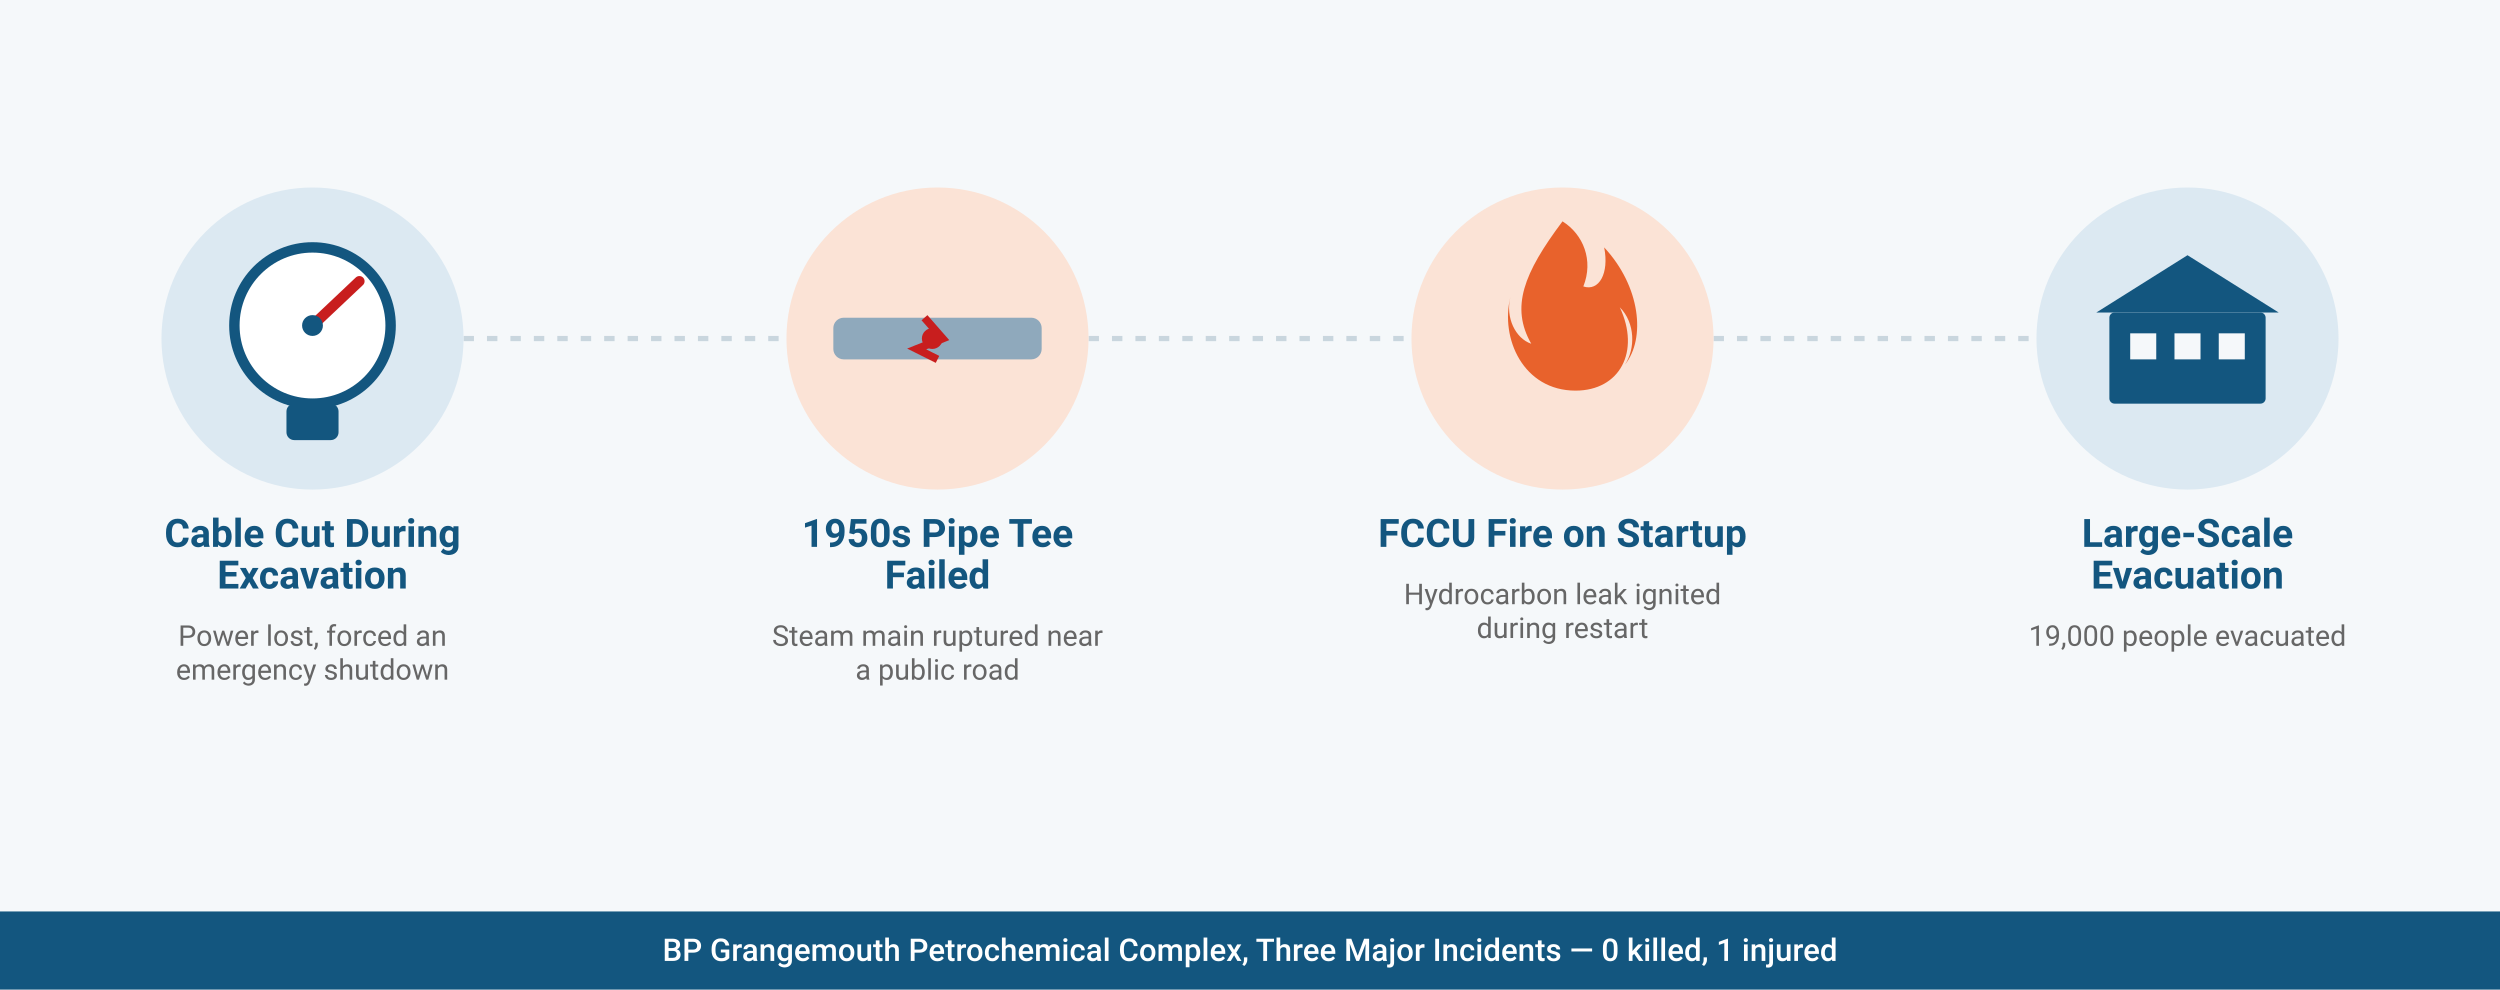
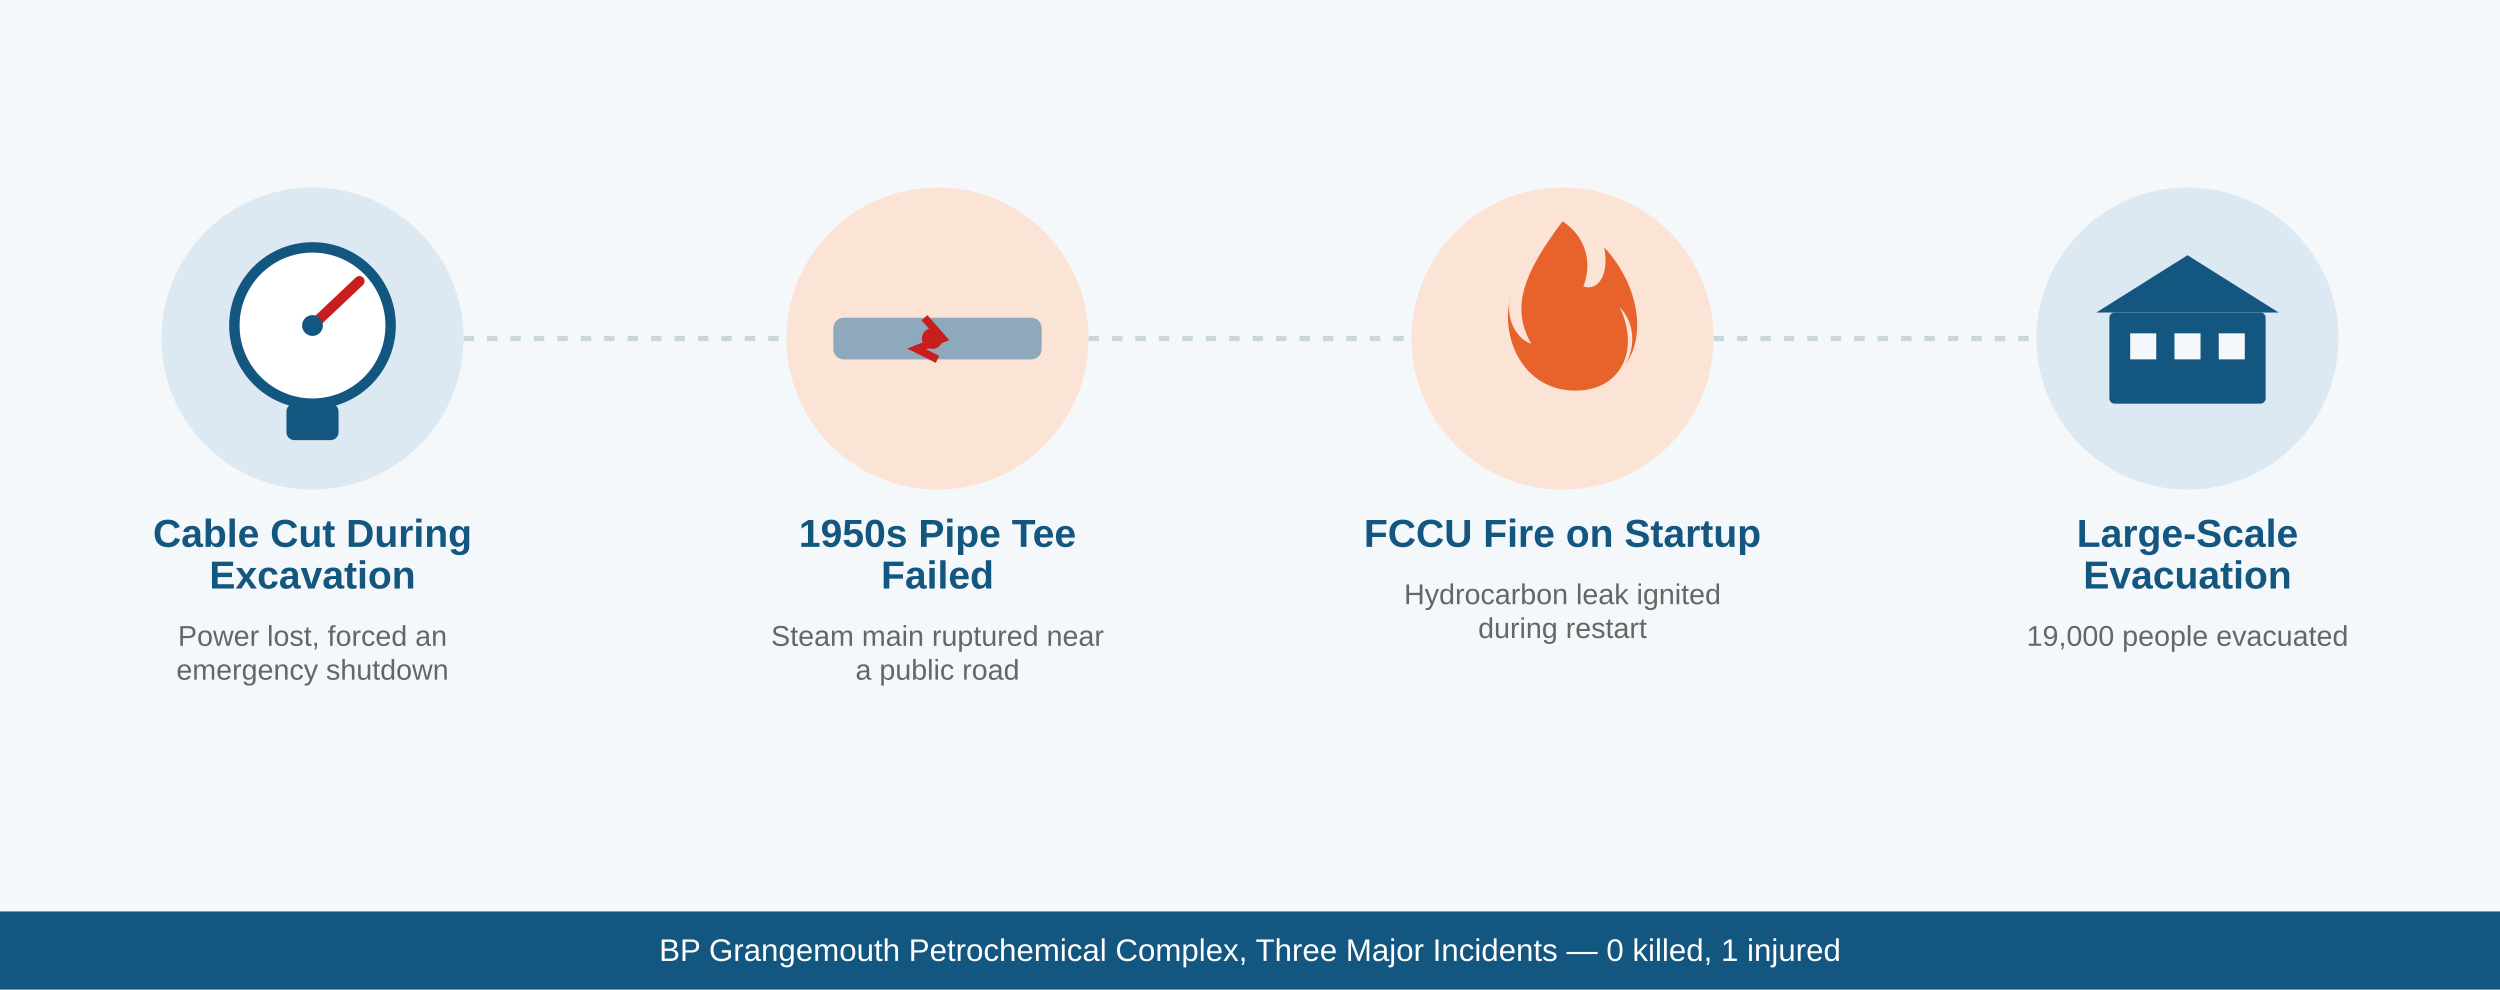
- <svg xmlns="http://www.w3.org/2000/svg" viewBox="0 0 960 380" font-family="-apple-system, 'Segoe UI', Roboto, Arial, sans-serif">
+ <svg xmlns="http://www.w3.org/2000/svg" viewBox="0 0 960 380" font-family="Arial, sans-serif">
  <defs>
    <style>
-       .label { font-family: -apple-system, 'Segoe UI', Roboto, Arial, sans-serif; font-weight: 700; font-size: 15px; fill: #13567F; }
-       .sublabel { font-family: -apple-system, 'Segoe UI', Roboto, Arial, sans-serif; font-size: 11px; fill: #666; }
+       .label { font-family: Arial, sans-serif; font-weight: 700; font-size: 15px; fill: #13567F; }
+       .sublabel { font-family: Arial, sans-serif; font-size: 11px; fill: #666; }
      .arrow { stroke: #C9D6DE; stroke-width: 2; fill: none; }
    </style>
  </defs>
  <rect width="960" height="380" fill="#F5F8FA" />
  <line x1="178" y1="130" x2="302" y2="130" class="arrow" stroke-dasharray="4 5" />
  <line x1="418" y1="130" x2="542" y2="130" class="arrow" stroke-dasharray="4 5" />
  <line x1="658" y1="130" x2="782" y2="130" class="arrow" stroke-dasharray="4 5" />
  <g transform="translate(60,50)">
    <circle cx="60" cy="80" r="58" fill="#DCE9F2" />
    <circle cx="60" cy="75" r="30" fill="#fff" stroke="#13567F" stroke-width="4" />
    <line x1="60" y1="75" x2="78" y2="58" stroke="#C81E1E" stroke-width="4" stroke-linecap="round" />
    <circle cx="60" cy="75" r="4" fill="#13567F" />
    <rect x="50" y="105" width="20" height="14" rx="3" fill="#13567F" />
    <text x="60" y="160" text-anchor="middle" class="label">Cable Cut During</text>
    <text x="60" y="176" text-anchor="middle" class="label">Excavation</text>
    <text x="60" y="198" text-anchor="middle" class="sublabel">Power lost, forced an</text>
    <text x="60" y="211" text-anchor="middle" class="sublabel">emergency shutdown</text>
  </g>
  <g transform="translate(300,50)">
    <circle cx="60" cy="80" r="58" fill="#FBE3D6" />
    <rect x="20" y="72" width="80" height="16" rx="4" fill="#8FA9BC" />
    <path d="M55,72 L62,80 L52,84 L60,88" stroke="#C81E1E" stroke-width="3" fill="none" />
    <circle cx="58" cy="80" r="4" fill="#C81E1E" />
    <text x="60" y="160" text-anchor="middle" class="label">1950s Pipe Tee</text>
    <text x="60" y="176" text-anchor="middle" class="label">Failed</text>
    <text x="60" y="198" text-anchor="middle" class="sublabel">Steam main ruptured near</text>
    <text x="60" y="211" text-anchor="middle" class="sublabel">a public road</text>
  </g>
  <g transform="translate(540,50)">
    <circle cx="60" cy="80" r="58" fill="#FBE3D6" />
    <path d="M60,35 C45,55 40,68 48,82 C42,80 38,72 40,64 C36,80 45,100 65,100 C82,100 90,85 82,68 C88,74 88,84 84,90 C92,80 90,60 76,45 C78,55 74,62 68,60 C72,50 68,40 60,35 Z" fill="#E8622C" />
    <text x="60" y="160" text-anchor="middle" class="label">FCCU Fire on Startup</text>
    <text x="60" y="182" text-anchor="middle" class="sublabel">Hydrocarbon leak ignited</text>
    <text x="60" y="195" text-anchor="middle" class="sublabel">during restart</text>
  </g>
  <g transform="translate(780,50)">
    <circle cx="60" cy="80" r="58" fill="#DCE9F2" />
    <rect x="30" y="70" width="60" height="35" rx="2" fill="#13567F" />
    <rect x="38" y="78" width="10" height="10" fill="#F5F8FA" />
    <rect x="55" y="78" width="10" height="10" fill="#F5F8FA" />
    <rect x="72" y="78" width="10" height="10" fill="#F5F8FA" />
    <path d="M25,70 L60,48 L95,70 Z" fill="#13567F" />
    <text x="60" y="160" text-anchor="middle" class="label">Large-Scale</text>
    <text x="60" y="176" text-anchor="middle" class="label">Evacuation</text>
    <text x="60" y="198" text-anchor="middle" class="sublabel">19,000 people evacuated</text>
  </g>
  <rect x="0" y="350" width="960" height="30" fill="#13567F" />
-   <text x="480" y="369" text-anchor="middle" fill="#fff" font-size="12" font-family="-apple-system, 'Segoe UI', Roboto, Arial, sans-serif" font-weight="500">BP Grangemouth Petrochemical Complex, Three Major Incidents — 0 killed, 1 injured</text>
+   <text x="480" y="369" text-anchor="middle" fill="#fff" font-size="12" font-family="Arial, sans-serif" font-weight="500">BP Grangemouth Petrochemical Complex, Three Major Incidents — 0 killed, 1 injured</text>
</svg>
